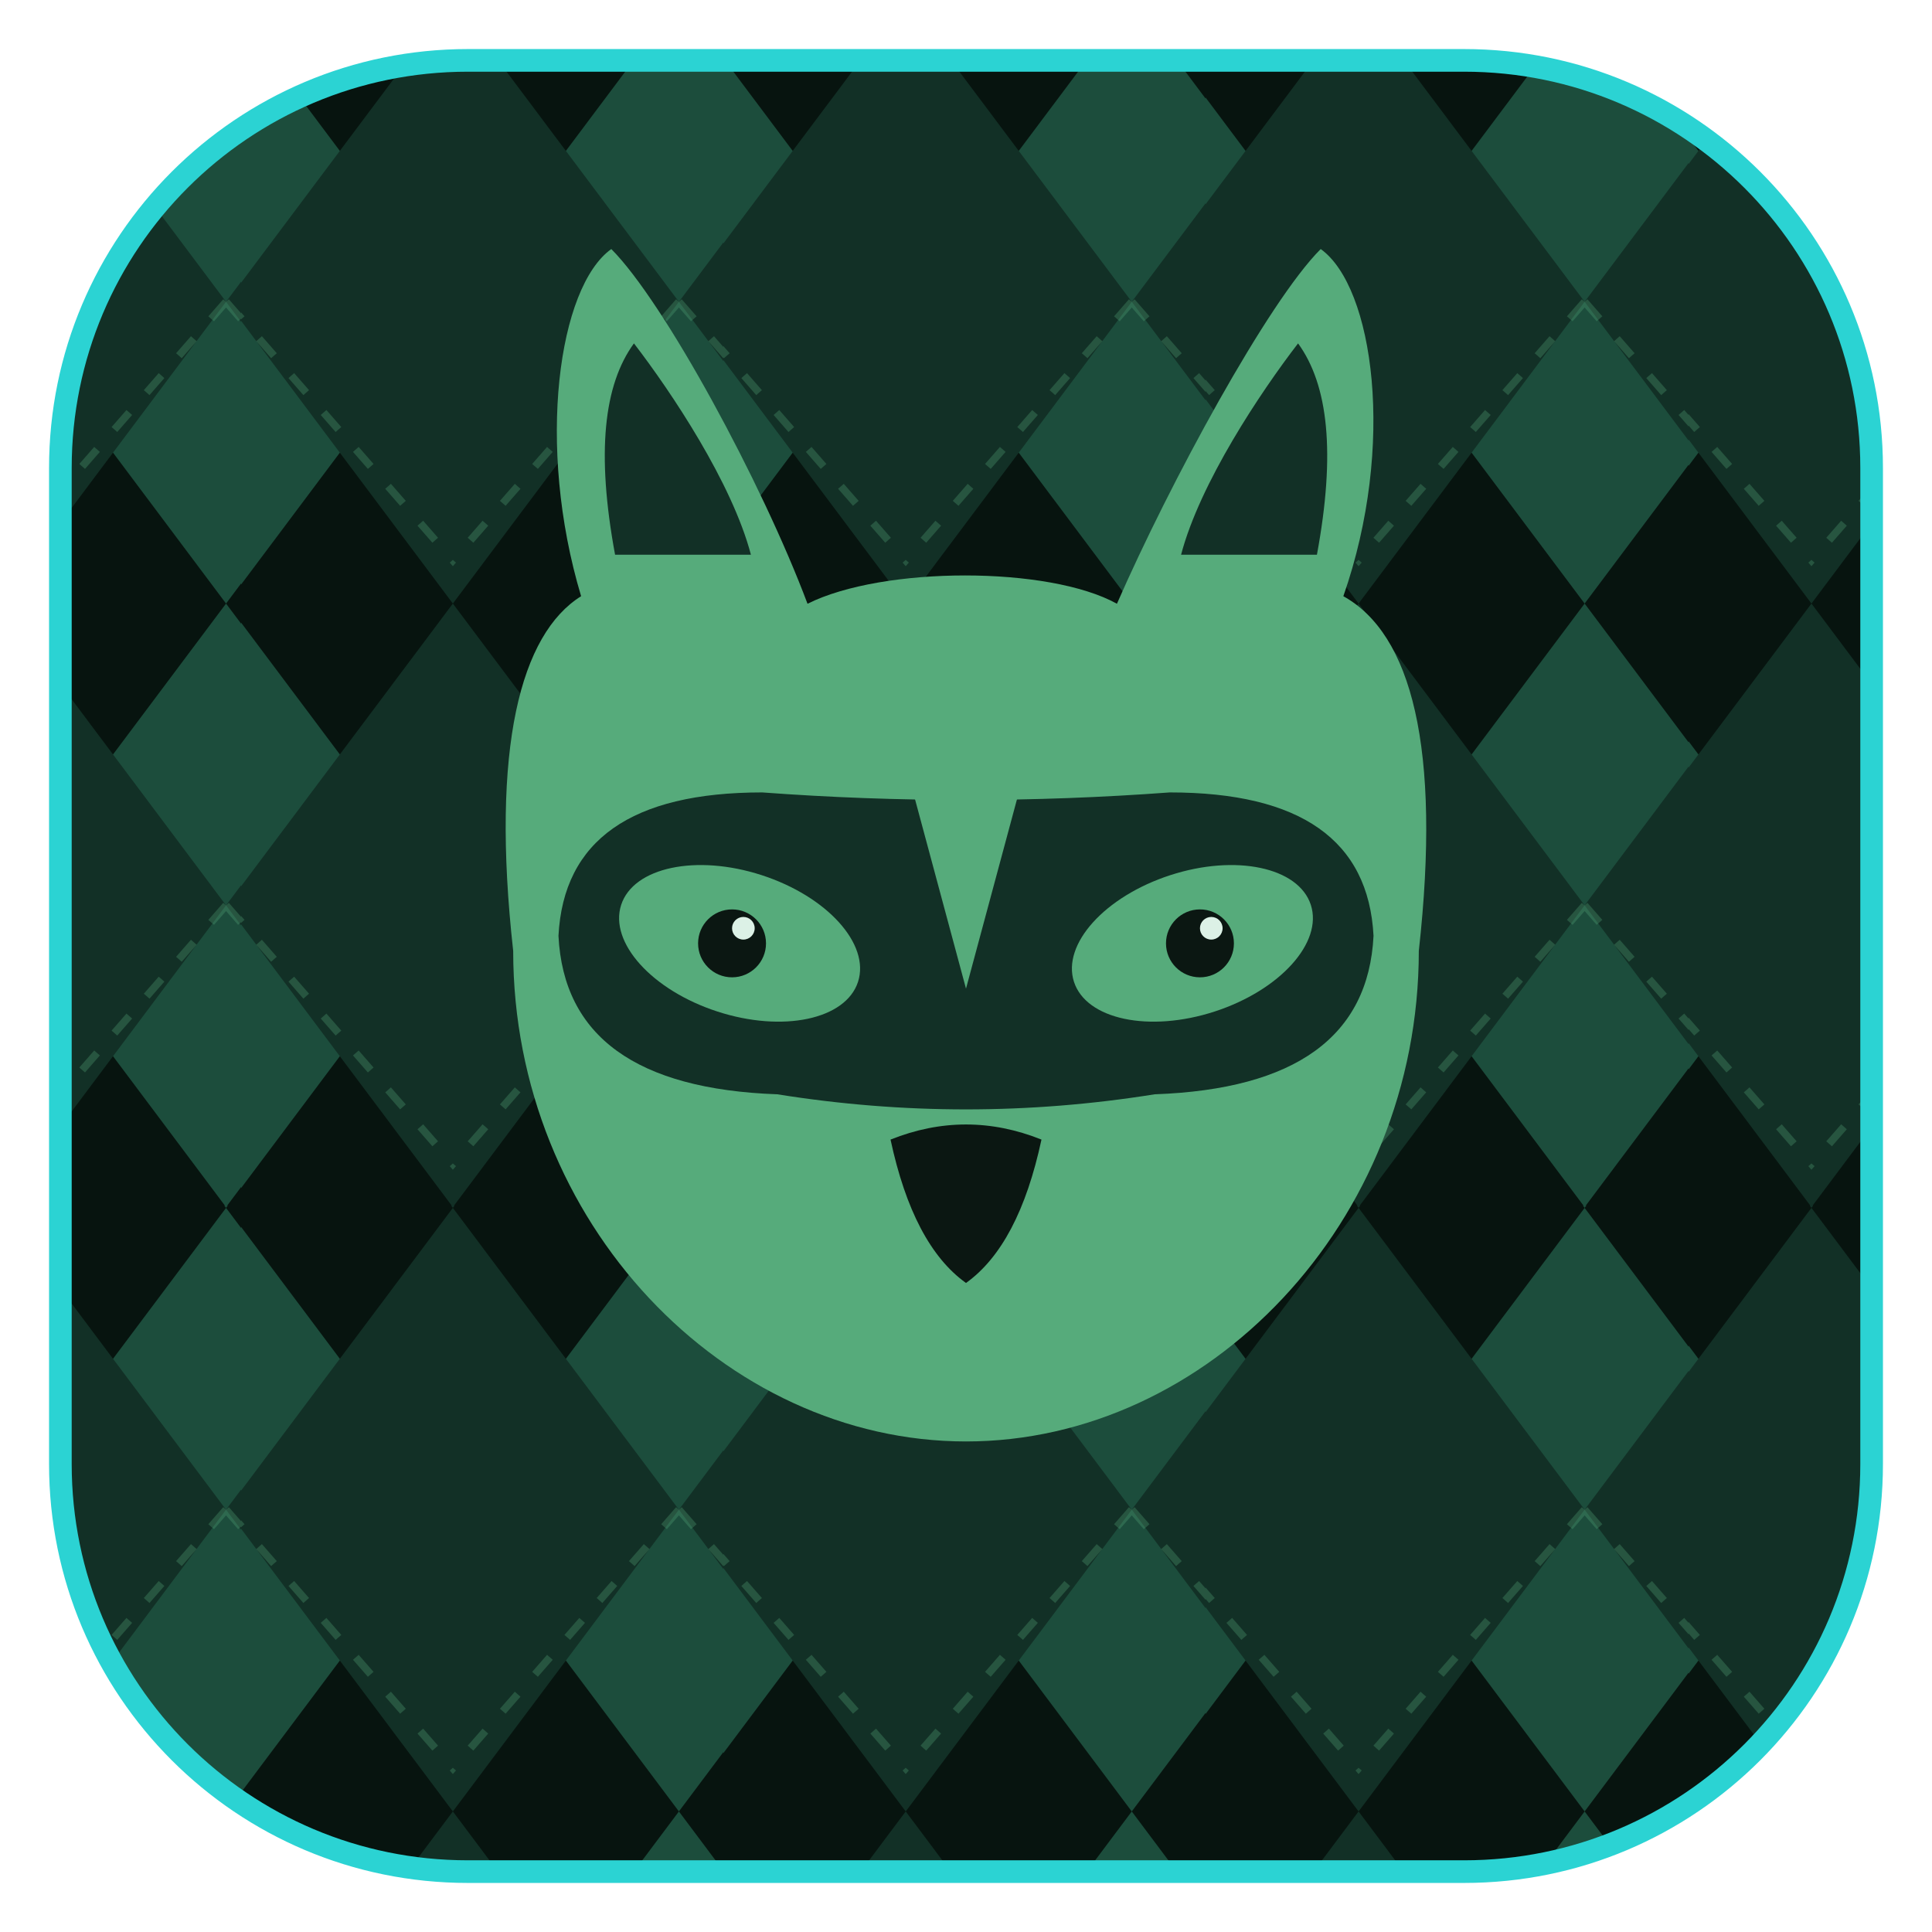
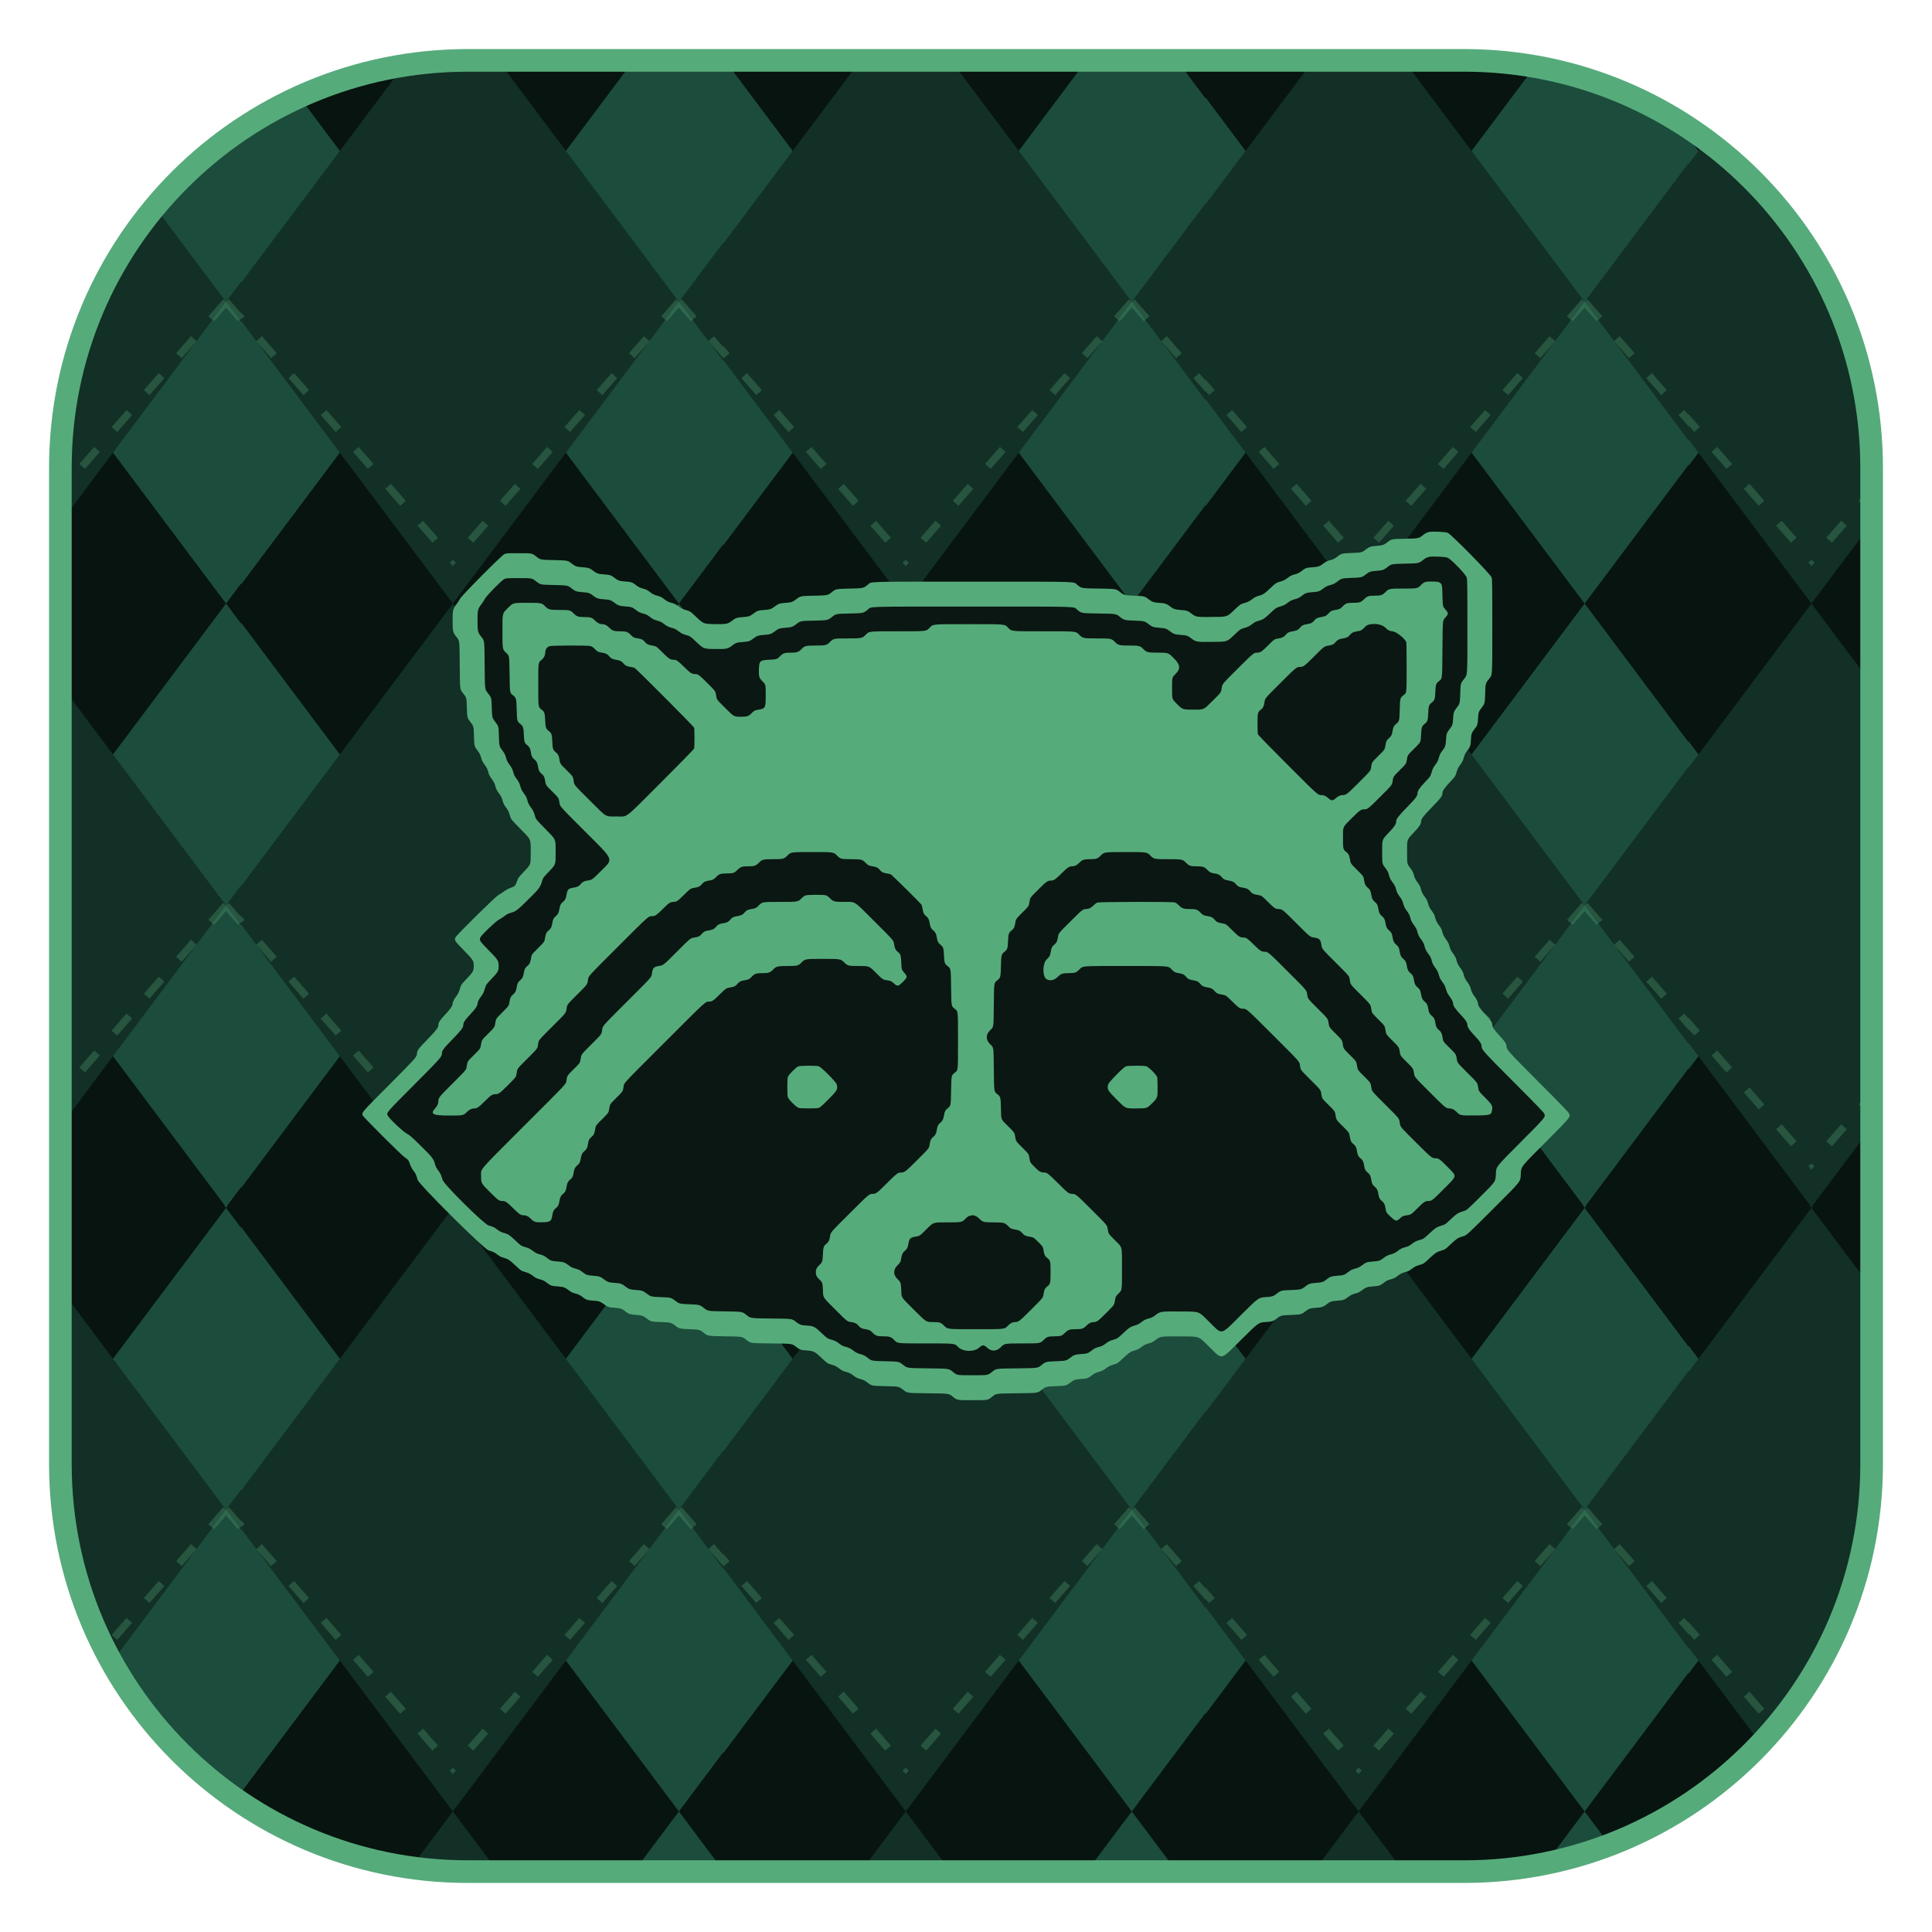
<svg xmlns="http://www.w3.org/2000/svg" viewBox="0 0 512 512" width="512" height="512">
  <defs>
    <clipPath id="tile">
      <rect x="16" y="16" width="480" height="480" rx="108" />
    </clipPath>
    <pattern id="argyle" width="120" height="160" patternUnits="userSpaceOnUse">
      <rect width="120" height="160" fill="#07140F" />
      <polygon points="60,0 120,80 60,160 0,80" fill="#1C4D3C" />
      <polygon points="0,0 60,80 0,160" fill="#123026" />
      <polygon points="120,0 60,80 120,160" fill="#123026" />
      <g stroke="#56AB7B" stroke-width="2" opacity="0.30" stroke-dasharray="6 7">
        <path d="M60 -80 L200 80 M60 -80 L-80 80 M60 80 L200 240 M60 80 L-80 240 M60 240 L200 400 M60 240 L-80 400" />
      </g>
    </pattern>
  </defs>
  <g clip-path="url(#tile)">
    <rect x="16" y="16" width="480" height="480" fill="url(#argyle)" />
  </g>
-   <rect x="16" y="16" width="480" height="480" rx="108" fill="none" stroke="#2BD3D3" stroke-width="6" />
-   <g>
-     <path d="M136 252              C130 198 138 168 154 158              C142 118 148 76 162 66              C176 80 202 128 214 160              C234 150 278 150 296 160              C310 128 336 80 350 66              C364 76 370 118 356 158              C374 168 382 198 376 252              C376 324 320 382 256 382              C192 382 136 324 136 252 Z" fill="#56AB7B" />
-     <path d="M163 147 C158 120 160 102 168 91 C178 104 194 128 199 147 Z" fill="#123026" />
-     <path d="M349 147 C354 120 352 102 344 91 C334 104 318 128 313 147 Z" fill="#123026" />
-     <path d="M148 248 Q150 210 202 210 Q256 214 310 210 Q362 210 364 248              Q362 288 306 290 Q256 298 206 290 Q150 288 148 248 Z" fill="#123026" />
-     <path d="M242 210 L270 210 L256 262 Z" fill="#56AB7B" />
-     <ellipse cx="196" cy="250" rx="33" ry="19" fill="#56AB7B" transform="rotate(18 196 250)" />
-     <ellipse cx="316" cy="250" rx="33" ry="19" fill="#56AB7B" transform="rotate(-18 316 250)" />
-     <circle cx="194" cy="250" r="9" fill="#0B1712" />
-     <circle cx="318" cy="250" r="9" fill="#0B1712" />
-     <circle cx="197" cy="246" r="3" fill="#DCF1E6" />
-     <circle cx="321" cy="246" r="3" fill="#DCF1E6" />
-     <path d="M236 302 Q256 294 276 302 Q270 330 256 340 Q242 330 236 302 Z" fill="#0B1712" />
+   <rect x="16" y="16" width="480" height="480" rx="108" fill="none" stroke="#56AB7B" stroke-width="6" />
+   <g clip-path="url(#tile)">
+     <g transform="translate(78.425,108.798) scale(0.117951)">
+       <g transform="translate(0,2288) scale(0.1,-0.1)">
+         <path d="M25455 20151 c-55 -15 -80 -28 -133 -71 -94 -73 -95 -74 -402 -80 -306 -7 -307 -7 -399 -80 -75 -60 -112 -72 -241 -81 -129 -8 -164 -20 -239 -79 -87 -69 -104 -73 -321 -80 -216 -8 -231 -11 -315 -78 -63 -50 -93 -64 -179 -87 -50 -13 -87 -31 -135 -68 -91 -69 -119 -79 -251 -88 -128 -8 -163 -19 -235 -77 -63 -50 -93 -64 -179 -87 -50 -13 -86 -31 -132 -66 -72 -56 -100 -70 -201 -99 -70 -20 -78 -26 -195 -136 -137 -129 -173 -153 -272 -179 -50 -13 -86 -31 -132 -66 -72 -56 -100 -70 -201 -99 -70 -20 -78 -26 -199 -140 -183 -173 -158 -164 -512 -168 -339 -4 -363 0 -457 73 -83 65 -114 76 -245 84 -129 9 -166 21 -241 81 -75 59 -110 71 -239 79 -129 9 -166 21 -241 81 -87 68 -102 72 -319 80 -217 7 -234 11 -321 80 -96 76 -83 73 -479 80 -396 6 -385 4 -481 80 -105 83 148 75 -2359 75 -2507 0 -2254 8 -2359 -75 -93 -73 -95 -74 -401 -80 -306 -7 -307 -7 -399 -80 -93 -73 -95 -74 -401 -80 -306 -7 -307 -7 -399 -80 -75 -60 -112 -72 -241 -81 -129 -8 -164 -20 -239 -79 -75 -60 -112 -72 -241 -81 -129 -8 -164 -20 -239 -79 -75 -60 -112 -72 -241 -81 -131 -8 -162 -19 -245 -84 -91 -70 -127 -77 -378 -73 -261 4 -254 1 -431 168 -121 114 -129 120 -199 140 -101 29 -129 43 -201 99 -46 35 -82 53 -132 66 -87 23 -113 36 -190 95 -44 34 -81 52 -130 65 -87 23 -113 36 -190 95 -44 34 -81 52 -130 65 -86 23 -116 37 -179 87 -72 58 -107 69 -235 77 -129 9 -166 21 -241 81 -75 59 -110 71 -239 79 -129 9 -166 21 -241 81 -75 59 -110 71 -239 79 -129 9 -166 21 -241 81 -92 73 -93 73 -399 80 -306 6 -308 7 -401 80 -96 76 -91 75 -399 75 -265 0 -277 -1 -320 -23 -70 -34 -956 -928 -994 -1002 -16 -30 -53 -88 -83 -127 -77 -102 -83 -129 -83 -363 0 -229 7 -265 73 -349 88 -112 81 -61 87 -646 6 -574 2 -543 74 -635 80 -102 80 -102 86 -325 7 -221 10 -232 74 -315 80 -102 80 -102 86 -325 7 -224 9 -233 83 -328 45 -57 64 -98 88 -191 8 -30 33 -76 65 -119 53 -69 71 -107 95 -201 8 -30 33 -76 65 -119 53 -69 71 -107 95 -201 8 -30 33 -76 65 -119 53 -69 71 -107 95 -201 8 -30 33 -76 65 -119 53 -69 66 -96 99 -211 16 -57 27 -70 215 -262 262 -267 245 -230 245 -534 0 -295 9 -271 -163 -452 -114 -120 -121 -130 -146 -206 -32 -96 -51 -115 -145 -147 -47 -16 -99 -44 -145 -78 -39 -30 -96 -67 -126 -83 -67 -34 -943 -897 -967 -953 -27 -62 -14 -82 183 -282 216 -221 229 -241 229 -359 0 -112 -13 -134 -164 -293 -107 -112 -122 -132 -136 -184 -33 -113 -47 -143 -95 -206 -47 -60 -80 -129 -80 -166 0 -45 -54 -124 -167 -242 -117 -123 -153 -179 -153 -238 0 -55 -55 -126 -248 -323 -199 -204 -232 -248 -232 -317 -1 -70 -41 -115 -635 -711 -614 -616 -609 -611 -585 -676 17 -44 859 -884 947 -945 80 -54 85 -61 119 -162 15 -43 43 -94 73 -134 50 -64 63 -94 96 -208 30 -106 1488 -1554 1595 -1585 103 -29 131 -43 204 -99 46 -35 82 -53 132 -66 99 -26 135 -50 272 -179 117 -110 125 -116 195 -136 101 -29 129 -43 201 -99 46 -35 82 -53 132 -66 86 -23 116 -37 179 -87 72 -58 107 -69 235 -77 132 -9 160 -19 251 -88 48 -37 85 -55 135 -68 86 -23 116 -37 179 -87 72 -58 107 -69 235 -77 129 -9 166 -21 241 -81 75 -59 110 -71 239 -79 129 -9 166 -21 241 -81 75 -59 110 -71 239 -79 129 -9 166 -21 241 -81 87 -68 102 -72 319 -80 217 -7 234 -11 321 -80 87 -68 102 -72 319 -80 217 -7 234 -11 321 -80 96 -76 83 -73 479 -80 396 -6 385 -4 481 -80 98 -77 74 -74 559 -80 485 -6 463 -2 561 -80 75 -59 110 -71 240 -79 152 -10 175 -22 333 -171 121 -114 129 -120 199 -140 101 -29 129 -43 201 -99 46 -35 82 -53 132 -66 87 -23 113 -36 190 -95 44 -34 81 -52 130 -65 86 -23 116 -37 179 -87 89 -71 90 -71 395 -78 306 -6 308 -7 401 -80 98 -77 74 -74 559 -80 485 -6 463 -2 561 -80 97 -77 86 -75 439 -75 353 0 342 -2 439 75 98 78 76 74 561 80 485 6 461 3 559 80 87 69 104 73 321 80 217 8 232 12 319 80 75 60 112 72 241 81 128 8 163 19 235 77 63 50 93 64 179 87 50 13 86 31 132 66 72 56 100 70 201 99 70 20 78 26 195 136 137 129 173 153 272 179 50 13 86 31 130 65 77 59 103 72 190 95 51 13 87 31 140 72 111 84 114 84 548 81 460 -4 402 17 657 -233 309 -302 239 -318 721 160 399 395 384 384 559 396 130 8 165 20 240 79 87 69 104 73 321 80 217 8 232 12 319 80 75 60 112 72 241 81 129 8 164 20 239 79 75 60 112 72 241 81 128 8 163 19 235 77 63 50 93 64 179 87 50 13 87 31 135 68 91 69 119 79 251 88 128 8 163 19 235 77 63 50 93 64 179 87 49 13 86 31 130 65 77 59 103 72 190 95 50 13 86 31 132 66 72 56 100 70 201 99 69 20 78 26 198 139 134 126 168 148 282 181 70 20 78 25 198 139 135 127 168 148 285 181 75 22 75 22 658 603 662 661 622 612 632 791 10 176 -20 138 565 726 553 556 549 551 525 627 -10 30 -153 179 -686 713 -687 690 -723 730 -724 801 0 59 -36 115 -153 238 -112 118 -167 197 -167 242 0 59 -36 115 -153 238 -113 118 -167 197 -167 242 0 37 -33 106 -80 166 -48 64 -67 103 -91 197 -8 30 -33 76 -65 119 -53 69 -71 107 -95 201 -8 30 -33 76 -65 119 -53 69 -71 107 -95 201 -8 30 -33 76 -65 119 -53 69 -71 107 -95 201 -8 30 -33 76 -65 119 -53 69 -71 107 -95 201 -8 30 -33 76 -65 119 -53 69 -71 107 -95 201 -8 30 -33 76 -65 119 -53 69 -71 107 -95 201 -8 30 -33 76 -65 119 -53 69 -71 107 -95 201 -8 30 -33 76 -65 119 -53 69 -71 107 -95 201 -7 30 -32 74 -59 111 -88 114 -85 99 -85 375 0 295 -9 271 163 452 116 122 152 178 152 237 0 55 55 126 248 323 199 204 232 248 232 317 0 46 55 124 168 243 108 113 123 133 137 185 33 113 46 141 99 210 32 43 57 89 65 119 24 93 43 134 88 191 66 84 75 112 83 248 7 133 15 154 86 245 59 75 66 97 74 235 7 133 15 154 86 245 64 83 67 94 74 315 6 223 6 223 87 326 77 99 73 29 73 1189 0 918 -2 1043 -16 1091 -19 66 -895 958 -984 1001 -48 24 -356 37 -425 19z" fill="#56AB7B" />
+       </g>
+     </g>
+     <g transform="translate(78.425,108.798) scale(0.117951)">
+       <g transform="translate(0,2288) scale(0.1,-0.1)">
+         <path d="M25455 19591 c-55 -15 -80 -28 -133 -71 -94 -73 -95 -74 -402 -80 -306 -7 -307 -7 -399 -80 -75 -60 -112 -72 -241 -81 -129 -8 -164 -20 -239 -79 -87 -69 -104 -73 -321 -80 -216 -8 -231 -11 -315 -78 -63 -50 -93 -64 -179 -87 -50 -13 -87 -31 -135 -68 -91 -69 -119 -79 -251 -88 -128 -8 -163 -19 -235 -77 -63 -50 -93 -64 -179 -87 -50 -13 -86 -31 -132 -66 -72 -56 -100 -70 -201 -99 -70 -20 -78 -26 -195 -136 -137 -129 -173 -153 -272 -179 -50 -13 -86 -31 -132 -66 -72 -56 -100 -70 -201 -99 -70 -20 -78 -26 -199 -140 -183 -173 -158 -164 -512 -168 -339 -4 -363 0 -457 73 -83 65 -114 76 -245 84 -129 9 -166 21 -241 81 -75 59 -110 71 -239 79 -129 9 -166 21 -241 81 -87 68 -102 72 -319 80 -217 7 -234 11 -321 80 -96 76 -83 73 -479 80 -396 6 -385 4 -481 80 -105 83 148 75 -2359 75 -2507 0 -2254 8 -2359 -75 -93 -73 -95 -74 -401 -80 -306 -7 -307 -7 -399 -80 -93 -73 -95 -74 -401 -80 -306 -7 -307 -7 -399 -80 -75 -60 -112 -72 -241 -81 -129 -8 -164 -20 -239 -79 -75 -60 -112 -72 -241 -81 -129 -8 -164 -20 -239 -79 -75 -60 -112 -72 -241 -81 -131 -8 -162 -19 -245 -84 -91 -70 -127 -77 -378 -73 -261 4 -254 1 -431 168 -121 114 -129 120 -199 140 -101 29 -129 43 -201 99 -46 35 -82 53 -132 66 -87 23 -113 36 -190 95 -44 34 -81 52 -130 65 -87 23 -113 36 -190 95 -44 34 -81 52 -130 65 -86 23 -116 37 -179 87 -72 58 -107 69 -235 77 -129 9 -166 21 -241 81 -75 59 -110 71 -239 79 -129 9 -166 21 -241 81 -75 59 -110 71 -239 79 -129 9 -166 21 -241 81 -92 73 -93 73 -399 80 -306 6 -308 7 -401 80 -96 76 -91 75 -399 75 -266 0 -276 -1 -321 -23 -66 -33 -395 -369 -433 -442 -16 -30 -53 -88 -83 -127 -77 -102 -83 -129 -83 -363 0 -229 7 -265 73 -349 88 -112 81 -61 87 -646 6 -574 2 -543 74 -635 80 -102 80 -102 86 -325 7 -221 10 -232 74 -315 80 -102 80 -102 86 -325 7 -224 9 -233 83 -328 45 -57 64 -98 88 -191 8 -30 33 -76 65 -119 53 -69 71 -107 95 -201 8 -30 33 -76 65 -119 53 -69 71 -107 95 -201 8 -30 33 -76 65 -119 53 -69 71 -107 95 -201 8 -30 33 -76 65 -119 53 -69 66 -96 99 -211 16 -57 27 -70 215 -262 262 -267 245 -230 245 -534 0 -295 9 -271 -164 -453 -107 -112 -122 -132 -136 -184 -47 -161 -58 -175 -356 -469 -207 -203 -245 -231 -352 -259 -52 -13 -86 -31 -140 -72 -40 -30 -99 -68 -132 -86 -72 -37 -389 -342 -412 -396 -27 -62 -14 -82 183 -282 216 -221 229 -241 229 -359 0 -112 -13 -134 -164 -293 -107 -112 -122 -132 -136 -184 -33 -113 -47 -143 -95 -206 -47 -60 -80 -129 -80 -166 0 -45 -54 -124 -167 -242 -117 -123 -153 -179 -153 -238 0 -55 -55 -126 -248 -323 -199 -204 -232 -248 -232 -317 -1 -70 -41 -115 -635 -711 -623 -626 -612 -612 -582 -681 26 -61 340 -358 427 -404 62 -33 110 -74 279 -240 306 -300 325 -325 362 -469 8 -30 33 -76 65 -119 53 -69 66 -98 99 -212 30 -105 928 -994 1035 -1025 104 -29 131 -43 204 -99 46 -35 82 -53 132 -66 99 -26 135 -50 272 -179 117 -110 125 -116 195 -136 101 -29 129 -43 201 -99 46 -35 82 -53 132 -66 86 -23 116 -37 179 -87 72 -58 107 -69 235 -77 132 -9 160 -19 251 -88 48 -37 85 -55 135 -68 86 -23 116 -37 179 -87 72 -58 107 -69 235 -77 129 -9 166 -21 241 -81 75 -59 110 -71 239 -79 129 -9 166 -21 241 -81 75 -59 110 -71 239 -79 129 -9 166 -21 241 -81 87 -68 102 -72 319 -80 217 -7 234 -11 321 -80 87 -68 102 -72 319 -80 217 -7 234 -11 321 -80 96 -76 83 -73 479 -80 396 -6 385 -4 481 -80 98 -77 74 -74 559 -80 485 -6 463 -2 561 -80 75 -59 110 -71 240 -79 152 -10 175 -22 333 -171 121 -114 129 -120 199 -140 101 -29 129 -43 201 -99 46 -35 82 -53 132 -66 87 -23 113 -36 190 -95 44 -34 81 -52 130 -65 86 -23 116 -37 179 -87 89 -71 90 -71 395 -78 306 -6 308 -7 401 -80 98 -77 74 -74 559 -80 485 -6 463 -2 561 -80 97 -77 86 -75 439 -75 353 0 342 -2 439 75 98 78 76 74 561 80 485 6 461 3 559 80 87 69 104 73 321 80 217 8 232 12 319 80 75 60 112 72 241 81 128 8 163 19 235 77 63 50 93 64 179 87 50 13 86 31 132 66 72 56 100 70 201 99 70 20 78 26 195 136 137 129 173 153 272 179 50 13 86 31 130 65 77 59 103 72 190 95 51 13 87 31 140 72 111 84 114 84 548 81 460 -4 402 17 657 -233 309 -302 239 -318 721 160 399 395 384 384 559 396 130 8 165 20 240 79 87 69 104 73 321 80 217 8 232 12 319 80 75 60 112 72 241 81 129 8 164 20 239 79 75 60 112 72 241 81 128 8 163 19 235 77 63 50 93 64 179 87 50 13 87 31 135 68 91 69 119 79 251 88 128 8 163 19 235 77 63 50 93 64 179 87 49 13 86 31 130 65 77 59 103 72 190 95 50 13 86 31 132 66 72 56 100 70 201 99 69 20 78 26 198 139 134 126 168 148 282 181 70 20 78 25 198 139 135 127 168 148 285 182 75 21 75 21 378 322 352 351 343 337 352 511 10 176 -20 138 565 726 553 556 549 551 525 627 -10 30 -153 179 -686 713 -687 690 -723 730 -724 801 0 59 -36 115 -153 238 -112 118 -167 197 -167 242 0 59 -36 115 -153 238 -113 118 -167 197 -167 242 0 37 -33 106 -80 166 -48 64 -67 103 -91 197 -8 30 -33 76 -65 119 -53 69 -71 107 -95 201 -8 30 -33 76 -65 119 -53 69 -71 107 -95 201 -8 30 -33 76 -65 119 -53 69 -71 107 -95 201 -8 30 -33 76 -65 119 -53 69 -71 107 -95 201 -8 30 -33 76 -65 119 -53 69 -71 107 -95 201 -8 30 -33 76 -65 119 -53 69 -71 107 -95 201 -8 30 -33 76 -65 119 -53 69 -71 107 -95 201 -8 30 -33 76 -65 119 -53 69 -71 107 -95 201 -7 30 -32 74 -59 111 -88 114 -85 99 -85 375 0 295 -9 271 163 452 116 122 152 178 152 237 0 55 55 126 248 323 199 204 232 248 232 317 0 46 55 124 168 243 108 113 123 133 137 185 33 113 46 141 99 210 32 43 57 89 65 119 24 93 43 134 88 191 66 84 75 112 83 248 7 133 15 154 86 245 59 75 66 97 74 235 7 133 15 154 86 245 64 83 67 94 74 315 6 223 6 223 87 326 77 99 73 29 73 1189 0 924 -2 1042 -16 1091 -20 67 -340 400 -423 441 -49 24 -357 38 -426 19z m238 -574 c59 -38 62 -51 67 -297 6 -247 5 -241 75 -320 32 -36 45 -59 45 -80 0 -21 -13 -44 -45 -80 -75 -85 -69 -31 -75 -720 -6 -696 -2 -659 -76 -717 -68 -54 -77 -79 -84 -242 -7 -163 -16 -191 -76 -238 -68 -54 -77 -79 -84 -242 -7 -163 -16 -191 -76 -238 -68 -54 -77 -79 -84 -242 -8 -177 -2 -165 -156 -318 -148 -146 -149 -149 -163 -242 -15 -97 -15 -97 -157 -238 -148 -146 -149 -149 -163 -242 -16 -100 -4 -85 -287 -367 -255 -255 -278 -274 -347 -274 -78 0 -104 -18 -288 -202 -209 -210 -194 -175 -194 -448 0 -241 3 -253 79 -313 47 -37 63 -70 77 -159 14 -92 15 -95 163 -241 142 -141 142 -141 157 -238 12 -83 32 -121 83 -162 47 -37 63 -70 77 -159 12 -82 32 -120 83 -161 47 -37 63 -70 77 -159 12 -82 32 -120 83 -161 47 -37 63 -70 77 -159 12 -82 32 -120 83 -161 47 -37 63 -70 77 -159 12 -82 32 -120 83 -161 47 -37 63 -70 77 -159 12 -82 32 -120 83 -161 47 -37 63 -70 77 -159 12 -82 32 -120 83 -161 47 -37 63 -70 77 -159 12 -82 32 -120 83 -161 47 -37 63 -70 77 -159 12 -82 32 -120 83 -161 47 -37 63 -70 77 -159 12 -82 32 -120 83 -161 47 -37 63 -70 77 -159 12 -82 32 -120 83 -161 47 -37 63 -70 77 -159 14 -92 15 -95 163 -241 142 -141 142 -141 157 -238 14 -96 6 -85 242 -321 230 -230 223 -220 238 -319 14 -93 13 -93 169 -248 141 -142 158 -172 146 -260 -16 -119 -33 -125 -372 -129 -339 -4 -346 -2 -425 78 -55 55 -106 80 -166 80 -71 0 -89 15 -428 354 -369 368 -350 346 -366 447 -14 93 -15 96 -163 242 -142 141 -142 141 -157 238 -14 93 -15 96 -163 242 -142 141 -142 141 -157 238 -14 93 -15 96 -163 242 -142 141 -142 141 -157 238 -14 96 -6 85 -242 321 -230 230 -223 220 -238 319 -14 97 3 76 -322 401 -315 315 -302 299 -317 393 -19 121 -44 146 -165 165 -94 15 -76 1 -401 325 -305 305 -318 315 -401 315 -63 0 -96 23 -230 157 -147 145 -150 147 -250 163 -82 13 -114 30 -154 79 -39 49 -75 67 -163 81 -85 13 -117 29 -157 79 -39 49 -75 67 -163 81 -85 13 -117 29 -157 79 -39 49 -75 67 -163 81 -87 14 -100 20 -162 84 -61 64 -100 76 -241 76 -135 0 -166 11 -234 80 -77 77 -91 80 -406 80 -308 0 -318 2 -394 80 -80 81 -75 80 -559 80 -484 0 -479 1 -559 -80 -68 -69 -99 -80 -234 -80 -143 0 -178 -12 -246 -80 -54 -55 -102 -80 -154 -80 -74 0 -106 -21 -247 -161 -137 -136 -170 -159 -233 -159 -77 0 -104 -19 -277 -192 -200 -199 -195 -192 -209 -287 -15 -97 -15 -97 -157 -238 -148 -146 -149 -149 -163 -241 -14 -89 -30 -122 -77 -159 -68 -54 -77 -79 -84 -242 -7 -163 -16 -191 -76 -238 -75 -60 -78 -72 -84 -323 -6 -250 -10 -265 -76 -317 -82 -65 -78 -40 -84 -563 -6 -520 0 -484 -85 -566 -98 -96 -98 -212 0 -308 85 -82 79 -46 85 -566 6 -523 2 -498 84 -563 66 -52 70 -67 76 -317 6 -267 -8 -232 164 -403 142 -141 142 -141 157 -238 14 -93 15 -96 163 -242 142 -141 142 -141 157 -238 13 -91 17 -97 129 -208 89 -88 130 -111 197 -111 67 0 93 -20 314 -239 225 -225 246 -241 326 -241 71 0 89 -15 428 -354 369 -368 350 -346 366 -447 14 -93 14 -94 168 -248 163 -162 151 -109 151 -631 0 -483 0 -484 -69 -550 -66 -63 -78 -84 -90 -169 -15 -99 -11 -92 -207 -288 -172 -171 -202 -193 -267 -193 -60 0 -111 -25 -166 -80 -68 -69 -99 -80 -234 -80 -143 0 -178 -12 -246 -80 -68 -69 -99 -80 -234 -80 -143 0 -178 -12 -246 -80 -78 -80 -78 -80 -474 -80 -403 0 -407 -1 -486 -80 -98 -100 -210 -107 -305 -21 -82 75 -107 76 -186 6 -115 -102 -363 -95 -471 15 -82 83 -58 80 -726 80 -660 0 -633 -3 -714 80 -68 68 -103 80 -246 80 -134 0 -167 11 -231 76 -59 61 -75 69 -169 84 -82 13 -114 30 -154 79 -39 49 -75 67 -163 81 -95 15 -81 4 -356 279 -294 294 -272 259 -280 443 -8 165 -10 171 -91 248 -31 29 -51 59 -58 85 -24 88 -6 154 58 215 81 77 83 84 91 248 7 164 16 192 76 239 51 41 71 79 83 162 16 102 -10 72 446 527 422 422 436 434 508 434 80 0 101 16 326 241 221 219 247 239 314 239 81 0 99 13 358 272 287 287 274 270 288 366 14 89 30 122 77 159 51 41 71 79 83 161 14 89 30 122 77 159 51 41 71 79 83 161 14 89 30 122 77 159 79 62 78 62 84 403 6 339 6 343 76 397 84 67 79 18 79 723 0 705 5 656 -79 723 -72 56 -70 49 -76 477 -6 432 -3 419 -84 483 -60 47 -69 75 -76 238 -7 163 -16 188 -84 242 -47 37 -63 70 -77 159 -12 82 -32 120 -83 161 -47 37 -63 70 -77 159 -12 82 -32 120 -83 161 -47 37 -63 70 -77 159 -6 40 -17 83 -24 95 -26 39 -668 675 -692 684 -13 5 -53 13 -90 19 -82 13 -114 30 -154 79 -39 49 -75 67 -163 81 -87 14 -100 20 -162 84 -66 69 -96 76 -321 76 -220 0 -241 5 -314 80 -80 81 -75 80 -559 80 -484 0 -479 1 -559 -80 -73 -75 -94 -80 -314 -80 -227 0 -253 -6 -326 -80 -68 -69 -99 -80 -234 -80 -143 0 -178 -12 -246 -80 -68 -69 -99 -80 -234 -80 -141 0 -180 -12 -241 -76 -62 -64 -75 -70 -162 -84 -88 -14 -124 -32 -163 -81 -40 -49 -72 -66 -154 -79 -100 -16 -103 -18 -250 -163 -134 -134 -167 -157 -230 -157 -74 0 -106 -21 -247 -161 -137 -136 -170 -159 -233 -159 -88 0 -69 17 -758 -672 -727 -727 -673 -667 -688 -767 -15 -99 -8 -89 -238 -319 -236 -236 -228 -225 -242 -321 -16 -101 -1 -82 -318 -399 -325 -325 -308 -304 -322 -401 -15 -99 -8 -89 -238 -319 -236 -236 -228 -225 -242 -321 -15 -99 -11 -92 -207 -288 -172 -171 -202 -193 -267 -193 -74 0 -106 -21 -247 -161 -137 -136 -170 -159 -233 -159 -60 0 -111 -25 -166 -80 -76 -78 -87 -80 -391 -80 -378 0 -440 32 -321 164 48 53 71 103 71 156 0 78 12 93 311 392 332 332 314 310 328 407 15 97 15 97 157 238 148 146 149 149 163 242 15 97 15 97 157 238 148 146 149 149 163 242 15 97 15 97 157 238 148 146 149 149 163 241 14 89 30 122 77 159 51 41 71 79 83 161 14 89 30 122 77 159 51 41 71 79 83 161 14 89 30 122 77 159 51 41 71 79 83 162 15 97 15 97 157 238 148 146 149 149 163 241 14 89 30 122 77 159 51 41 71 79 83 161 14 89 30 122 77 159 51 41 71 79 83 161 14 89 30 122 77 159 51 41 71 79 84 163 17 117 42 142 155 160 89 14 125 32 164 81 40 49 72 66 154 79 101 16 102 17 290 204 297 298 325 226 -358 909 -587 588 -550 546 -566 648 -14 93 -15 96 -163 242 -142 141 -142 141 -157 238 -12 83 -32 121 -83 162 -47 37 -63 70 -77 159 -12 82 -32 120 -83 161 -47 37 -63 70 -77 159 -12 82 -32 120 -83 161 -60 47 -69 75 -76 238 -7 163 -16 188 -84 242 -66 52 -70 67 -76 317 -6 251 -9 263 -84 323 -72 56 -70 49 -76 477 -6 436 0 403 -91 490 -67 64 -69 74 -69 470 0 422 -6 395 120 521 124 123 109 119 440 119 315 0 324 -2 401 -80 73 -74 99 -80 326 -80 220 0 241 -5 314 -80 68 -68 103 -80 246 -80 135 0 166 -11 234 -80 55 -55 106 -80 166 -80 52 0 100 -25 154 -80 68 -68 103 -80 246 -80 134 0 167 -11 231 -76 59 -61 75 -69 169 -84 82 -13 114 -30 154 -79 39 -49 75 -67 163 -81 92 -15 90 -13 242 -165 134 -134 167 -155 241 -155 63 0 96 -23 233 -159 141 -140 173 -161 247 -161 65 0 95 -22 267 -193 196 -196 192 -189 207 -288 14 -95 9 -88 209 -287 193 -192 192 -192 350 -192 133 0 174 13 234 76 62 63 75 70 161 84 153 24 160 39 160 315 0 251 0 249 -74 323 -75 73 -84 105 -79 267 5 190 23 206 232 216 166 7 180 12 248 83 64 65 97 76 231 76 143 0 178 12 246 80 73 75 94 80 314 80 227 0 253 6 326 80 76 78 86 80 394 80 315 0 329 3 406 80 81 83 54 80 714 80 668 0 644 -3 726 80 82 84 36 80 881 80 845 0 799 4 881 -80 83 -83 49 -80 806 -80 749 0 712 4 794 -80 77 -77 91 -80 406 -80 308 0 318 -2 394 -80 73 -74 99 -80 326 -80 220 0 241 -5 314 -80 73 -74 99 -80 326 -80 234 0 233 0 353 -120 152 -152 162 -241 39 -363 -74 -73 -74 -72 -74 -317 0 -254 -5 -238 115 -358 121 -121 124 -122 360 -122 248 0 229 -9 430 192 200 199 195 192 209 287 16 101 -3 79 366 447 339 339 357 354 428 354 74 0 107 21 241 155 152 152 150 150 242 165 88 14 124 32 163 81 40 50 72 66 157 79 88 14 124 32 163 81 40 50 72 66 157 79 88 14 124 32 163 81 40 50 72 66 157 79 88 14 124 32 163 81 40 49 72 66 154 79 94 15 110 23 169 84 64 65 97 76 231 76 143 0 178 12 246 80 68 69 99 80 234 80 143 0 178 12 246 80 76 78 86 80 394 80 314 0 332 3 402 77 71 74 101 84 260 81 105 -2 136 -6 158 -21z m-13788 -7028 c26 -8 58 -30 96 -69 73 -74 99 -80 326 -80 257 0 191 42 668 -434 456 -455 430 -425 446 -527 12 -83 32 -121 83 -162 60 -47 69 -75 76 -237 7 -159 10 -166 75 -240 68 -76 64 -95 -38 -197 -102 -102 -121 -106 -197 -38 -65 58 -72 61 -159 74 -97 15 -94 13 -247 166 -160 159 -150 155 -401 155 -220 0 -241 5 -314 80 -79 79 -84 80 -479 80 -395 0 -400 -1 -479 -80 -73 -75 -94 -80 -314 -80 -227 0 -253 -6 -326 -80 -68 -69 -99 -80 -234 -80 -141 0 -180 -12 -241 -76 -62 -64 -75 -70 -162 -84 -88 -14 -124 -32 -163 -81 -40 -49 -72 -66 -154 -79 -100 -16 -103 -18 -250 -163 -134 -134 -167 -157 -230 -157 -89 0 -50 36 -998 -912 -991 -991 -913 -907 -928 -1007 -15 -97 -15 -97 -157 -238 -148 -146 -149 -149 -163 -242 -15 -97 -15 -97 -157 -238 -148 -146 -149 -149 -163 -241 -14 -89 -30 -122 -77 -159 -51 -41 -71 -79 -83 -161 -14 -89 -30 -122 -77 -159 -51 -41 -71 -79 -83 -161 -14 -89 -30 -122 -77 -159 -51 -41 -71 -79 -83 -161 -14 -89 -30 -122 -77 -159 -51 -41 -71 -79 -83 -161 -14 -89 -30 -122 -77 -159 -51 -41 -71 -79 -83 -161 -14 -89 -30 -122 -77 -159 -52 -41 -72 -81 -84 -164 -19 -133 -46 -153 -215 -157 -161 -5 -194 5 -266 78 -55 55 -106 80 -166 80 -63 0 -96 23 -233 159 -141 140 -173 161 -247 161 -66 0 -95 22 -273 199 -203 204 -200 197 -200 361 0 177 -91 70 951 1113 1036 1035 953 946 968 1046 15 97 15 97 157 238 148 146 149 149 163 242 15 99 8 89 238 319 236 236 228 225 242 321 16 102 -20 61 558 639 590 590 547 542 563 642 17 116 42 142 152 160 104 16 97 11 405 318 321 321 304 307 399 322 88 14 124 32 163 81 40 50 72 66 157 79 88 14 124 32 163 81 40 50 72 66 157 79 88 14 124 32 163 81 40 50 72 66 157 79 88 14 124 32 163 81 40 49 72 66 154 79 94 15 110 23 169 84 74 75 77 76 471 76 402 0 410 1 482 77 30 31 68 60 91 68 49 18 399 20 459 4z m7840 -160 c26 -8 58 -30 96 -69 68 -68 103 -80 246 -80 134 0 167 -11 231 -76 59 -61 75 -69 169 -84 82 -13 114 -30 154 -79 39 -49 75 -67 163 -81 92 -15 90 -13 242 -165 134 -134 167 -155 241 -155 63 0 96 -23 233 -159 141 -140 173 -161 247 -161 72 0 86 -12 508 -434 456 -455 430 -425 446 -527 14 -96 6 -85 242 -321 230 -230 223 -220 238 -319 14 -93 15 -96 163 -242 142 -141 142 -141 157 -238 14 -93 15 -96 163 -242 142 -141 142 -141 157 -238 14 -93 15 -96 163 -242 142 -141 142 -141 157 -238 14 -97 -3 -76 322 -401 317 -317 302 -298 318 -399 14 -98 -7 -72 368 -447 345 -344 354 -352 438 -352 67 0 97 -21 261 -188 226 -231 233 -188 -81 -505 -247 -249 -270 -267 -340 -267 -74 0 -107 -21 -241 -155 -153 -153 -150 -151 -247 -166 -87 -13 -94 -16 -159 -74 -74 -66 -90 -63 -197 35 -103 95 -109 104 -124 201 -12 83 -32 121 -83 162 -47 37 -63 70 -77 159 -12 82 -32 120 -83 161 -47 37 -63 70 -77 159 -12 82 -32 120 -83 161 -47 37 -63 70 -77 159 -12 82 -32 120 -83 161 -47 37 -63 70 -77 159 -12 82 -32 120 -83 161 -47 37 -63 70 -77 159 -14 92 -15 95 -163 241 -142 141 -142 141 -157 238 -14 93 -15 96 -163 242 -142 141 -142 141 -157 238 -14 96 -6 85 -242 321 -230 230 -223 220 -238 319 -15 99 31 48 -608 687 -603 603 -591 592 -678 592 -63 0 -96 23 -230 157 -147 145 -150 147 -250 163 -82 13 -114 30 -154 79 -39 49 -75 67 -163 81 -85 13 -117 29 -157 79 -39 49 -75 67 -163 81 -85 13 -117 29 -157 79 -39 49 -75 67 -163 81 -87 14 -100 20 -162 84 -77 80 -25 76 -1034 76 -1015 0 -955 5 -1039 -80 -68 -69 -99 -80 -234 -80 -143 0 -178 -12 -246 -80 -80 -81 -184 -103 -258 -55 -94 62 -91 353 6 445 66 62 78 84 90 168 14 89 30 122 77 159 51 41 71 79 83 162 16 100 4 85 287 367 255 255 278 274 347 274 60 0 112 25 162 77 30 31 68 60 91 68 51 18 1674 22 1739 4z m-8002 -3680 c56 -15 391 -350 406 -406 31 -111 17 -137 -189 -343 -140 -141 -186 -181 -217 -189 -49 -14 -396 -14 -446 0 -55 15 -231 191 -246 245 -14 50 -14 397 0 447 14 50 184 224 237 243 46 16 399 19 455 3z m7360 0 c55 -15 231 -191 246 -245 6 -22 11 -122 11 -224 0 -242 0 -241 -120 -361 -121 -119 -119 -119 -360 -119 -254 0 -229 -11 -440 200 -206 206 -220 232 -189 343 14 51 342 383 397 403 46 16 399 19 455 3z" fill="#0B1712" />
+         <path d="M24096 18068 c-26 -7 -56 -28 -90 -63 -62 -65 -75 -71 -162 -85 -88 -14 -124 -32 -163 -81 -40 -50 -72 -66 -157 -79 -88 -14 -124 -32 -163 -81 -40 -49 -72 -66 -154 -79 -102 -16 -100 -14 -329 -243 -217 -217 -244 -237 -311 -237 -84 0 -93 -8 -438 -352 -375 -375 -354 -349 -368 -446 -14 -89 -30 -122 -77 -159 -76 -60 -79 -72 -79 -313 0 -118 3 -227 8 -242 4 -17 254 -274 666 -686 700 -700 680 -682 768 -682 43 0 98 -24 137 -59 82 -75 107 -76 186 -6 46 41 99 65 143 65 81 0 99 13 358 272 287 287 274 270 288 367 15 97 15 97 157 238 148 146 149 149 163 241 14 89 30 122 77 159 51 41 71 79 83 161 14 89 30 122 77 159 75 60 78 72 84 323 6 250 10 265 76 317 84 66 79 30 79 633 0 294 -3 547 -7 561 -24 83 -233 249 -315 249 -52 0 -100 25 -154 80 -77 77 -238 106 -383 68z" fill="#0B1712" />
+         <path d="M5695 17585 c-61 -22 -94 -77 -95 -160 -1 -46 -34 -109 -74 -141 -85 -67 -81 -40 -81 -564 0 -524 -4 -497 79 -563 60 -47 69 -75 76 -238 7 -163 16 -188 84 -242 60 -47 69 -75 76 -238 7 -163 16 -188 84 -242 47 -37 63 -70 77 -159 14 -92 15 -95 163 -241 142 -141 142 -141 157 -238 14 -98 -7 -72 368 -447 384 -383 332 -352 591 -352 267 0 149 -90 1001 762 463 464 742 749 746 766 10 35 10 429 0 464 -8 32 -1307 1335 -1344 1349 -13 5 -53 13 -90 19 -82 13 -114 30 -154 79 -39 49 -75 67 -163 81 -85 13 -117 29 -157 79 -39 49 -75 67 -163 81 -87 14 -100 20 -162 84 -38 39 -62 56 -97 64 -72 19 -869 16 -922 -3z" fill="#0B1712" />
+         <path d="M15142 4788 c-32 -7 -56 -24 -100 -68 -77 -78 -87 -80 -395 -80 -342 0 -317 8 -481 -155 -152 -151 -150 -150 -241 -165 -121 -19 -146 -44 -165 -165 -13 -83 -30 -116 -76 -152 -51 -41 -71 -79 -83 -162 -14 -91 -21 -104 -86 -167 -98 -96 -98 -212 0 -308 75 -72 78 -82 85 -248 8 -180 -19 -138 289 -446 284 -283 266 -272 438 -272 135 0 166 -11 234 -80 82 -83 58 -80 719 -80 661 0 637 -3 719 80 54 55 102 80 154 80 81 0 99 13 358 272 287 287 274 270 288 366 14 89 30 122 77 159 77 61 79 71 79 323 0 252 -2 262 -79 323 -47 37 -63 70 -77 159 -13 89 -17 95 -126 203 -95 95 -103 100 -200 115 -82 13 -114 30 -154 79 -39 49 -75 67 -163 81 -87 14 -100 20 -162 84 -66 69 -96 76 -321 76 -220 0 -241 5 -315 80 -53 54 -121 86 -166 79 -4 -1 -26 -5 -50 -11z" fill="#0B1712" />
+       </g>
+     </g>
  </g>
</svg>
